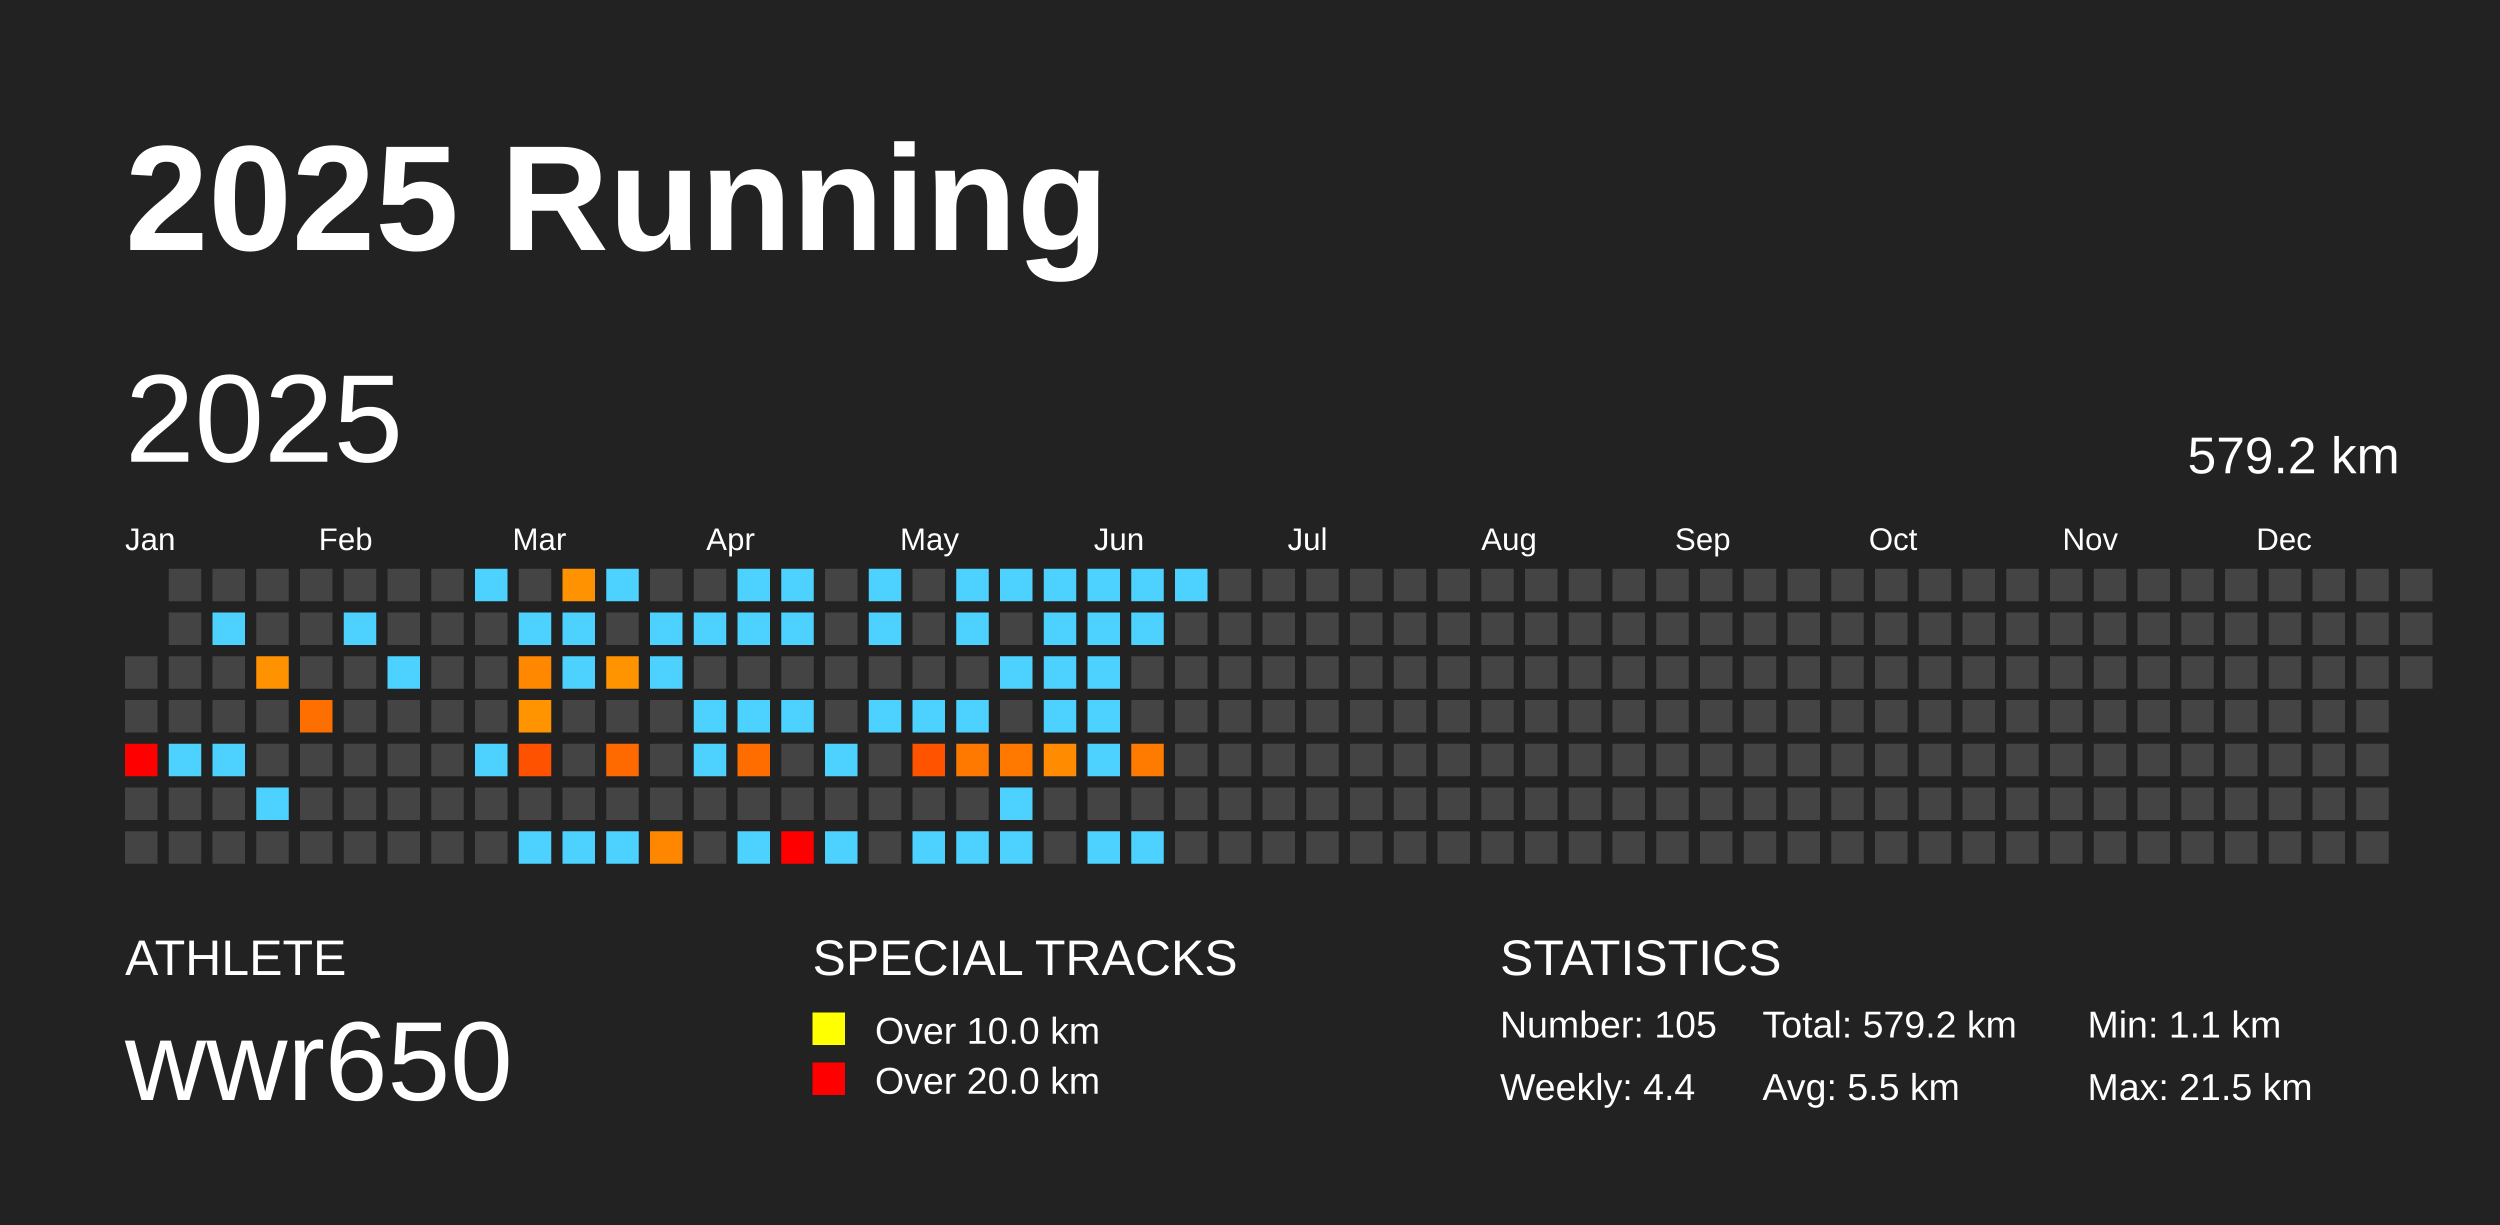
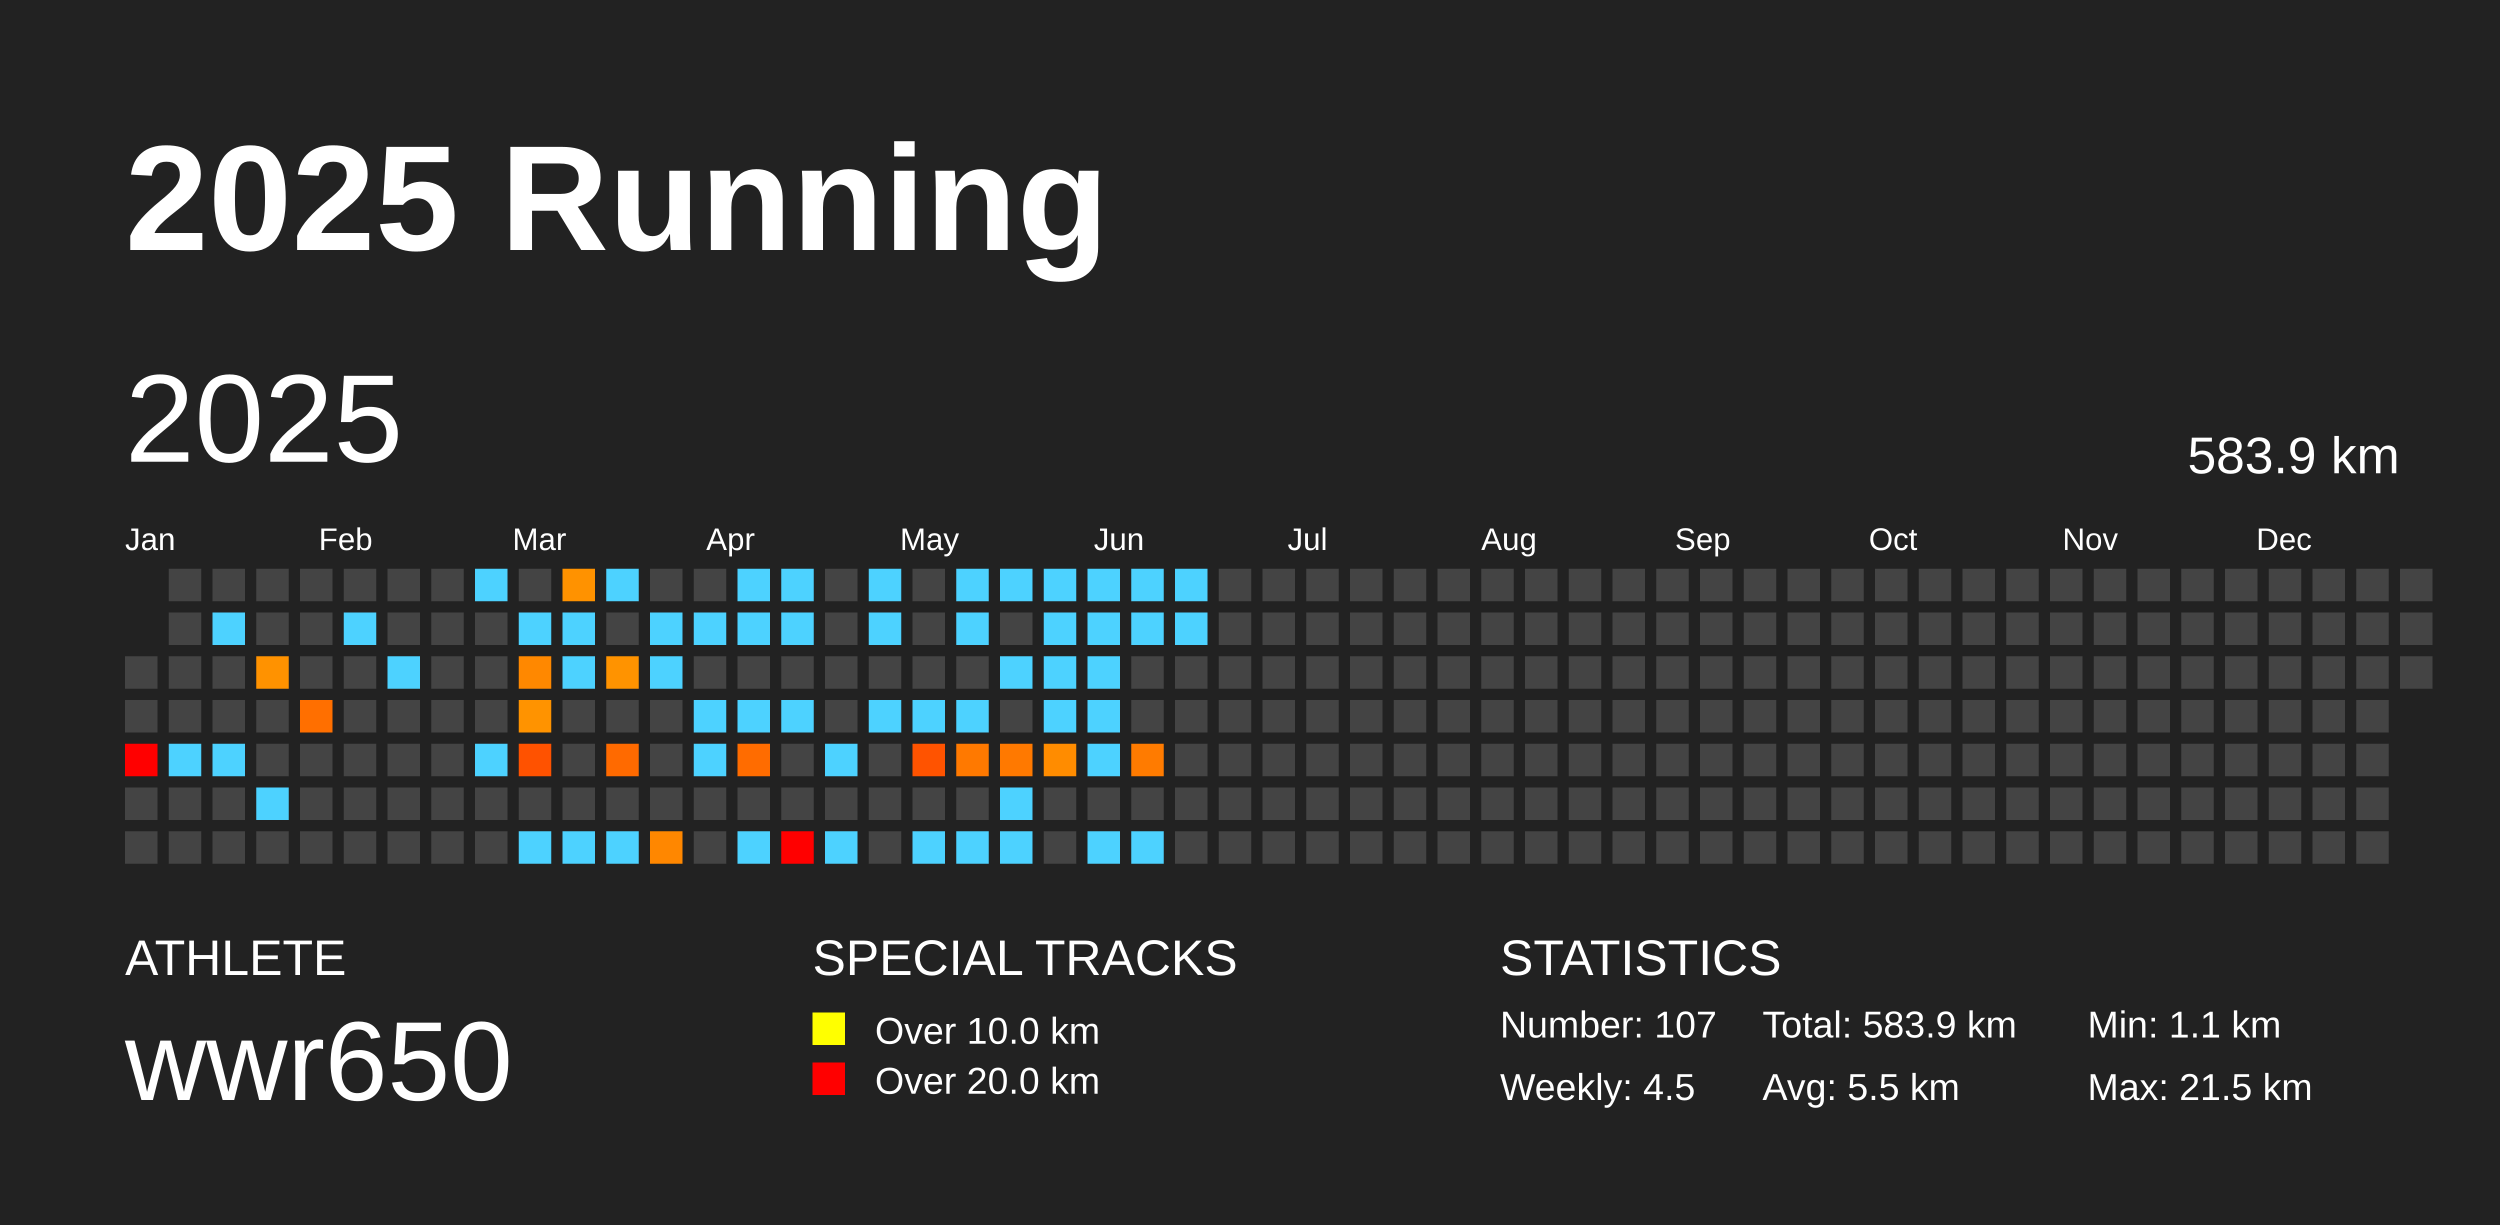
<svg xmlns="http://www.w3.org/2000/svg" baseProfile="full" height="98mm" version="1.1" viewBox="0,0,200,98" width="200mm">
  <defs />
  <rect fill="#222222" height="98" width="200" x="0" y="0" />
  <text fill="#FFFFFF" style="font-size:12px; font-family:Arial; font-weight:bold;" x="10" y="20">2025 Running</text>
  <text fill="#FFFFFF" style="font-size:4px; font-family:Arial" x="10" y="78">ATHLETE</text>
  <text fill="#FFFFFF" style="font-size:9px; font-family:Arial" x="10" y="88">wwr650</text>
  <text fill="#FFFFFF" style="font-size:4px; font-family:Arial" x="65" y="78">SPECIAL TRACKS</text>
  <rect fill="yellow" height="2.6" width="2.6" x="65" y="81" />
  <text fill="#FFFFFF" style="font-size:3px; font-family:Arial" x="70" y="83.5">Over 10.0 km</text>
  <rect fill="red" height="2.6" width="2.6" x="65" y="85" />
  <text fill="#FFFFFF" style="font-size:3px; font-family:Arial" x="70" y="87.5">Over 20.0 km</text>
  <text fill="#FFFFFF" style="font-size:4px; font-family:Arial" x="120" y="78">STATISTICS</text>
-   <text fill="#FFFFFF" style="font-size:3px; font-family:Arial" x="120" y="83">Number: 105</text>
-   <text fill="#FFFFFF" style="font-size:3px; font-family:Arial" x="120" y="88">Weekly: 4.4</text>
-   <text fill="#FFFFFF" style="font-size:3px; font-family:Arial" x="141" y="83">Total: 579.2 km</text>
+   <text fill="#FFFFFF" style="font-size:3px; font-family:Arial" x="120" y="83">Number: 107</text>
+   <text fill="#FFFFFF" style="font-size:3px; font-family:Arial" x="120" y="88">Weekly: 4.5</text>
+   <text fill="#FFFFFF" style="font-size:3px; font-family:Arial" x="141" y="83">Total: 583.9 km</text>
  <text fill="#FFFFFF" style="font-size:3px; font-family:Arial" x="141" y="88">Avg: 5.5 km</text>
  <text fill="#FFFFFF" style="font-size:3px; font-family:Arial" x="167" y="83">Min: 1.1 km</text>
  <text fill="#FFFFFF" style="font-size:3px; font-family:Arial" x="167" y="88">Max: 21.5 km</text>
  <text dominant-baseline="hanging" fill="#FFFFFF" style="font-size:10.0px; font-family:Arial;" x="10" y="30">2025</text>
-   <text dominant-baseline="hanging" fill="#FFFFFF" style="font-size:4.125px; font-family:Arial;" x="175" y="35">579.2 km</text>
+   <text dominant-baseline="hanging" fill="#FFFFFF" style="font-size:4.125px; font-family:Arial;" x="175" y="35">583.9 km</text>
  <text fill="#FFFFFF" style="font-size:2.5px; font-family:Arial" x="10.0" y="44">Jan</text>
  <text fill="#FFFFFF" style="font-size:2.5px; font-family:Arial" x="25.5" y="44">Feb</text>
  <text fill="#FFFFFF" style="font-size:2.5px; font-family:Arial" x="41.0" y="44">Mar</text>
  <text fill="#FFFFFF" style="font-size:2.5px; font-family:Arial" x="56.5" y="44">Apr</text>
  <text fill="#FFFFFF" style="font-size:2.5px; font-family:Arial" x="72.0" y="44">May</text>
  <text fill="#FFFFFF" style="font-size:2.5px; font-family:Arial" x="87.5" y="44">Jun</text>
  <text fill="#FFFFFF" style="font-size:2.5px; font-family:Arial" x="103.0" y="44">Jul</text>
  <text fill="#FFFFFF" style="font-size:2.5px; font-family:Arial" x="118.5" y="44">Aug</text>
  <text fill="#FFFFFF" style="font-size:2.5px; font-family:Arial" x="134.0" y="44">Sep</text>
  <text fill="#FFFFFF" style="font-size:2.5px; font-family:Arial" x="149.5" y="44">Oct</text>
  <text fill="#FFFFFF" style="font-size:2.5px; font-family:Arial" x="165.0" y="44">Nov</text>
  <text fill="#FFFFFF" style="font-size:2.5px; font-family:Arial" x="180.5" y="44">Dec</text>
  <rect fill="#444444" height="2.6" width="2.6" x="10.0" y="52.5" />
  <rect fill="#444444" height="2.6" width="2.6" x="10.0" y="56.0" />
  <rect fill="red" height="2.6" width="2.6" x="10.0" y="59.5" />
  <rect fill="#444444" height="2.6" width="2.6" x="10.0" y="63.0" />
  <rect fill="#444444" height="2.6" width="2.6" x="10.0" y="66.5" />
  <rect fill="#444444" height="2.6" width="2.6" x="13.5" y="45.5" />
  <rect fill="#444444" height="2.6" width="2.6" x="13.5" y="49.0" />
  <rect fill="#444444" height="2.6" width="2.6" x="13.5" y="52.5" />
  <rect fill="#444444" height="2.6" width="2.6" x="13.5" y="56.0" />
  <rect fill="#4dd2ff" height="2.6" width="2.6" x="13.5" y="59.5" />
  <rect fill="#444444" height="2.6" width="2.6" x="13.5" y="63.0" />
  <rect fill="#444444" height="2.6" width="2.6" x="13.5" y="66.5" />
  <rect fill="#444444" height="2.6" width="2.6" x="17.0" y="45.5" />
  <rect fill="#4dd2ff" height="2.6" width="2.6" x="17.0" y="49.0" />
  <rect fill="#444444" height="2.6" width="2.6" x="17.0" y="52.5" />
  <rect fill="#444444" height="2.6" width="2.6" x="17.0" y="56.0" />
  <rect fill="#4dd2ff" height="2.6" width="2.6" x="17.0" y="59.5" />
  <rect fill="#444444" height="2.6" width="2.6" x="17.0" y="63.0" />
  <rect fill="#444444" height="2.6" width="2.6" x="17.0" y="66.5" />
  <rect fill="#444444" height="2.6" width="2.6" x="20.5" y="45.5" />
  <rect fill="#444444" height="2.6" width="2.6" x="20.5" y="49.0" />
  <rect fill="#ff9200" height="2.6" width="2.6" x="20.5" y="52.5" />
  <rect fill="#444444" height="2.6" width="2.6" x="20.5" y="56.0" />
  <rect fill="#444444" height="2.6" width="2.6" x="20.5" y="59.5" />
  <rect fill="#4dd2ff" height="2.6" width="2.6" x="20.5" y="63.0" />
  <rect fill="#444444" height="2.6" width="2.6" x="20.5" y="66.5" />
  <rect fill="#444444" height="2.6" width="2.6" x="24.0" y="45.5" />
  <rect fill="#444444" height="2.6" width="2.6" x="24.0" y="49.0" />
  <rect fill="#444444" height="2.6" width="2.6" x="24.0" y="52.5" />
  <rect fill="#ff6f00" height="2.6" width="2.6" x="24.0" y="56.0" />
  <rect fill="#444444" height="2.6" width="2.6" x="24.0" y="59.5" />
  <rect fill="#444444" height="2.6" width="2.6" x="24.0" y="63.0" />
  <rect fill="#444444" height="2.6" width="2.6" x="24.0" y="66.5" />
  <rect fill="#444444" height="2.6" width="2.6" x="27.5" y="45.5" />
  <rect fill="#4dd2ff" height="2.6" width="2.6" x="27.5" y="49.0" />
  <rect fill="#444444" height="2.6" width="2.6" x="27.5" y="52.5" />
  <rect fill="#444444" height="2.6" width="2.6" x="27.5" y="56.0" />
  <rect fill="#444444" height="2.6" width="2.6" x="27.5" y="59.5" />
  <rect fill="#444444" height="2.6" width="2.6" x="27.5" y="63.0" />
  <rect fill="#444444" height="2.6" width="2.6" x="27.5" y="66.5" />
  <rect fill="#444444" height="2.6" width="2.6" x="31.0" y="45.5" />
  <rect fill="#444444" height="2.6" width="2.6" x="31.0" y="49.0" />
  <rect fill="#4dd2ff" height="2.6" width="2.6" x="31.0" y="52.5" />
  <rect fill="#444444" height="2.6" width="2.6" x="31.0" y="56.0" />
  <rect fill="#444444" height="2.6" width="2.6" x="31.0" y="59.5" />
  <rect fill="#444444" height="2.6" width="2.6" x="31.0" y="63.0" />
  <rect fill="#444444" height="2.6" width="2.6" x="31.0" y="66.5" />
  <rect fill="#444444" height="2.6" width="2.6" x="34.5" y="45.5" />
  <rect fill="#444444" height="2.6" width="2.6" x="34.5" y="49.0" />
  <rect fill="#444444" height="2.6" width="2.6" x="34.5" y="52.5" />
  <rect fill="#444444" height="2.6" width="2.6" x="34.5" y="56.0" />
  <rect fill="#444444" height="2.6" width="2.6" x="34.5" y="59.5" />
  <rect fill="#444444" height="2.6" width="2.6" x="34.5" y="63.0" />
  <rect fill="#444444" height="2.6" width="2.6" x="34.5" y="66.5" />
  <rect fill="#4dd2ff" height="2.6" width="2.6" x="38.0" y="45.5" />
  <rect fill="#444444" height="2.6" width="2.6" x="38.0" y="49.0" />
  <rect fill="#444444" height="2.6" width="2.6" x="38.0" y="52.5" />
  <rect fill="#444444" height="2.6" width="2.6" x="38.0" y="56.0" />
  <rect fill="#4dd2ff" height="2.6" width="2.6" x="38.0" y="59.5" />
  <rect fill="#444444" height="2.6" width="2.6" x="38.0" y="63.0" />
  <rect fill="#444444" height="2.6" width="2.6" x="38.0" y="66.5" />
  <rect fill="#444444" height="2.6" width="2.6" x="41.5" y="45.5" />
  <rect fill="#4dd2ff" height="2.6" width="2.6" x="41.5" y="49.0" />
  <rect fill="#ff8800" height="2.6" width="2.6" x="41.5" y="52.5" />
  <rect fill="#ff9300" height="2.6" width="2.6" x="41.5" y="56.0" />
  <rect fill="#ff5200" height="2.6" width="2.6" x="41.5" y="59.5" />
  <rect fill="#444444" height="2.6" width="2.6" x="41.5" y="63.0" />
  <rect fill="#4dd2ff" height="2.6" width="2.6" x="41.5" y="66.5" />
  <rect fill="#ff9200" height="2.6" width="2.6" x="45.0" y="45.5" />
  <rect fill="#4dd2ff" height="2.6" width="2.6" x="45.0" y="49.0" />
  <rect fill="#4dd2ff" height="2.6" width="2.6" x="45.0" y="52.5" />
  <rect fill="#444444" height="2.6" width="2.6" x="45.0" y="56.0" />
  <rect fill="#444444" height="2.6" width="2.6" x="45.0" y="59.5" />
  <rect fill="#444444" height="2.6" width="2.6" x="45.0" y="63.0" />
  <rect fill="#4dd2ff" height="2.6" width="2.6" x="45.0" y="66.5" />
  <rect fill="#4dd2ff" height="2.6" width="2.6" x="48.5" y="45.5" />
  <rect fill="#444444" height="2.6" width="2.6" x="48.5" y="49.0" />
  <rect fill="#ff9300" height="2.6" width="2.6" x="48.5" y="52.5" />
  <rect fill="#444444" height="2.6" width="2.6" x="48.5" y="56.0" />
  <rect fill="#ff6a00" height="2.6" width="2.6" x="48.5" y="59.5" />
  <rect fill="#444444" height="2.6" width="2.6" x="48.5" y="63.0" />
  <rect fill="#4dd2ff" height="2.6" width="2.6" x="48.5" y="66.5" />
  <rect fill="#444444" height="2.6" width="2.6" x="52.0" y="45.5" />
  <rect fill="#4dd2ff" height="2.6" width="2.6" x="52.0" y="49.0" />
  <rect fill="#4dd2ff" height="2.6" width="2.6" x="52.0" y="52.5" />
  <rect fill="#444444" height="2.6" width="2.6" x="52.0" y="56.0" />
  <rect fill="#444444" height="2.6" width="2.6" x="52.0" y="59.5" />
  <rect fill="#444444" height="2.6" width="2.6" x="52.0" y="63.0" />
  <rect fill="#ff8700" height="2.6" width="2.6" x="52.0" y="66.5" />
  <rect fill="#444444" height="2.6" width="2.6" x="55.5" y="45.5" />
  <rect fill="#4dd2ff" height="2.6" width="2.6" x="55.5" y="49.0" />
  <rect fill="#444444" height="2.6" width="2.6" x="55.5" y="52.5" />
  <rect fill="#4dd2ff" height="2.6" width="2.6" x="55.5" y="56.0" />
  <rect fill="#4dd2ff" height="2.6" width="2.6" x="55.5" y="59.5" />
  <rect fill="#444444" height="2.6" width="2.6" x="55.5" y="63.0" />
  <rect fill="#444444" height="2.6" width="2.6" x="55.5" y="66.5" />
  <rect fill="#4dd2ff" height="2.6" width="2.6" x="59.0" y="45.5" />
  <rect fill="#4dd2ff" height="2.6" width="2.6" x="59.0" y="49.0" />
  <rect fill="#444444" height="2.6" width="2.6" x="59.0" y="52.5" />
  <rect fill="#4dd2ff" height="2.6" width="2.6" x="59.0" y="56.0" />
  <rect fill="#ff6c00" height="2.6" width="2.6" x="59.0" y="59.5" />
  <rect fill="#444444" height="2.6" width="2.6" x="59.0" y="63.0" />
  <rect fill="#4dd2ff" height="2.6" width="2.6" x="59.0" y="66.5" />
  <rect fill="#4dd2ff" height="2.6" width="2.6" x="62.5" y="45.5" />
  <rect fill="#4dd2ff" height="2.6" width="2.6" x="62.5" y="49.0" />
  <rect fill="#444444" height="2.6" width="2.6" x="62.5" y="52.5" />
  <rect fill="#4dd2ff" height="2.6" width="2.6" x="62.5" y="56.0" />
  <rect fill="#444444" height="2.6" width="2.6" x="62.5" y="59.5" />
  <rect fill="#444444" height="2.6" width="2.6" x="62.5" y="63.0" />
  <rect fill="red" height="2.6" width="2.6" x="62.5" y="66.5" />
  <rect fill="#444444" height="2.6" width="2.6" x="66.0" y="45.5" />
  <rect fill="#444444" height="2.6" width="2.6" x="66.0" y="49.0" />
  <rect fill="#444444" height="2.6" width="2.6" x="66.0" y="52.5" />
  <rect fill="#444444" height="2.6" width="2.6" x="66.0" y="56.0" />
  <rect fill="#4dd2ff" height="2.6" width="2.6" x="66.0" y="59.5" />
  <rect fill="#444444" height="2.6" width="2.6" x="66.0" y="63.0" />
  <rect fill="#4dd2ff" height="2.6" width="2.6" x="66.0" y="66.5" />
  <rect fill="#4dd2ff" height="2.6" width="2.6" x="69.5" y="45.5" />
  <rect fill="#4dd2ff" height="2.6" width="2.6" x="69.5" y="49.0" />
  <rect fill="#444444" height="2.6" width="2.6" x="69.5" y="52.5" />
  <rect fill="#4dd2ff" height="2.6" width="2.6" x="69.5" y="56.0" />
  <rect fill="#444444" height="2.6" width="2.6" x="69.5" y="59.5" />
  <rect fill="#444444" height="2.6" width="2.6" x="69.5" y="63.0" />
  <rect fill="#444444" height="2.6" width="2.6" x="69.5" y="66.5" />
  <rect fill="#444444" height="2.6" width="2.6" x="73.0" y="45.5" />
  <rect fill="#444444" height="2.6" width="2.6" x="73.0" y="49.0" />
  <rect fill="#444444" height="2.6" width="2.6" x="73.0" y="52.5" />
  <rect fill="#4dd2ff" height="2.6" width="2.6" x="73.0" y="56.0" />
  <rect fill="#ff5300" height="2.6" width="2.6" x="73.0" y="59.5" />
  <rect fill="#444444" height="2.6" width="2.6" x="73.0" y="63.0" />
  <rect fill="#4dd2ff" height="2.6" width="2.6" x="73.0" y="66.5" />
  <rect fill="#4dd2ff" height="2.6" width="2.6" x="76.5" y="45.5" />
  <rect fill="#4dd2ff" height="2.6" width="2.6" x="76.5" y="49.0" />
  <rect fill="#444444" height="2.6" width="2.6" x="76.5" y="52.5" />
  <rect fill="#4dd2ff" height="2.6" width="2.6" x="76.5" y="56.0" />
  <rect fill="#ff7900" height="2.6" width="2.6" x="76.5" y="59.5" />
  <rect fill="#444444" height="2.6" width="2.6" x="76.5" y="63.0" />
  <rect fill="#4dd2ff" height="2.6" width="2.6" x="76.5" y="66.5" />
  <rect fill="#4dd2ff" height="2.6" width="2.6" x="80.0" y="45.5" />
  <rect fill="#444444" height="2.6" width="2.6" x="80.0" y="49.0" />
  <rect fill="#4dd2ff" height="2.6" width="2.6" x="80.0" y="52.5" />
  <rect fill="#444444" height="2.6" width="2.6" x="80.0" y="56.0" />
  <rect fill="#ff7900" height="2.6" width="2.6" x="80.0" y="59.5" />
  <rect fill="#4dd2ff" height="2.6" width="2.6" x="80.0" y="63.0" />
  <rect fill="#4dd2ff" height="2.6" width="2.6" x="80.0" y="66.5" />
  <rect fill="#4dd2ff" height="2.6" width="2.6" x="83.5" y="45.5" />
  <rect fill="#4dd2ff" height="2.6" width="2.6" x="83.5" y="49.0" />
  <rect fill="#4dd2ff" height="2.6" width="2.6" x="83.5" y="52.5" />
  <rect fill="#4dd2ff" height="2.6" width="2.6" x="83.5" y="56.0" />
  <rect fill="#ff8c00" height="2.6" width="2.6" x="83.5" y="59.5" />
  <rect fill="#444444" height="2.6" width="2.6" x="83.5" y="63.0" />
  <rect fill="#444444" height="2.6" width="2.6" x="83.5" y="66.5" />
  <rect fill="#4dd2ff" height="2.6" width="2.6" x="87.0" y="45.5" />
  <rect fill="#4dd2ff" height="2.6" width="2.6" x="87.0" y="49.0" />
  <rect fill="#4dd2ff" height="2.6" width="2.6" x="87.0" y="52.5" />
  <rect fill="#4dd2ff" height="2.6" width="2.6" x="87.0" y="56.0" />
  <rect fill="#4dd2ff" height="2.6" width="2.6" x="87.0" y="59.5" />
  <rect fill="#444444" height="2.6" width="2.6" x="87.0" y="63.0" />
  <rect fill="#4dd2ff" height="2.6" width="2.6" x="87.0" y="66.5" />
  <rect fill="#4dd2ff" height="2.6" width="2.6" x="90.5" y="45.5" />
  <rect fill="#4dd2ff" height="2.6" width="2.6" x="90.5" y="49.0" />
  <rect fill="#444444" height="2.6" width="2.6" x="90.5" y="52.5" />
  <rect fill="#444444" height="2.6" width="2.6" x="90.5" y="56.0" />
  <rect fill="#ff7b00" height="2.6" width="2.6" x="90.5" y="59.5" />
  <rect fill="#444444" height="2.6" width="2.6" x="90.5" y="63.0" />
  <rect fill="#4dd2ff" height="2.6" width="2.6" x="90.5" y="66.5" />
  <rect fill="#4dd2ff" height="2.6" width="2.6" x="94.0" y="45.5" />
-   <rect fill="#444444" height="2.6" width="2.6" x="94.0" y="49.0" />
+   <rect fill="#4dd2ff" height="2.6" width="2.6" x="94.0" y="49.0" />
  <rect fill="#444444" height="2.6" width="2.6" x="94.0" y="52.5" />
  <rect fill="#444444" height="2.6" width="2.6" x="94.0" y="56.0" />
  <rect fill="#444444" height="2.6" width="2.6" x="94.0" y="59.5" />
  <rect fill="#444444" height="2.6" width="2.6" x="94.0" y="63.0" />
  <rect fill="#444444" height="2.6" width="2.6" x="94.0" y="66.5" />
  <rect fill="#444444" height="2.6" width="2.6" x="97.5" y="45.5" />
  <rect fill="#444444" height="2.6" width="2.6" x="97.5" y="49.0" />
  <rect fill="#444444" height="2.6" width="2.6" x="97.5" y="52.5" />
  <rect fill="#444444" height="2.6" width="2.6" x="97.5" y="56.0" />
  <rect fill="#444444" height="2.6" width="2.6" x="97.5" y="59.5" />
  <rect fill="#444444" height="2.6" width="2.6" x="97.5" y="63.0" />
  <rect fill="#444444" height="2.6" width="2.6" x="97.5" y="66.5" />
  <rect fill="#444444" height="2.6" width="2.6" x="101.0" y="45.5" />
  <rect fill="#444444" height="2.6" width="2.6" x="101.0" y="49.0" />
  <rect fill="#444444" height="2.6" width="2.6" x="101.0" y="52.5" />
  <rect fill="#444444" height="2.6" width="2.6" x="101.0" y="56.0" />
  <rect fill="#444444" height="2.6" width="2.6" x="101.0" y="59.5" />
  <rect fill="#444444" height="2.6" width="2.6" x="101.0" y="63.0" />
  <rect fill="#444444" height="2.6" width="2.6" x="101.0" y="66.5" />
  <rect fill="#444444" height="2.6" width="2.6" x="104.5" y="45.5" />
  <rect fill="#444444" height="2.6" width="2.6" x="104.5" y="49.0" />
  <rect fill="#444444" height="2.6" width="2.6" x="104.5" y="52.5" />
  <rect fill="#444444" height="2.6" width="2.6" x="104.5" y="56.0" />
  <rect fill="#444444" height="2.6" width="2.6" x="104.5" y="59.5" />
  <rect fill="#444444" height="2.6" width="2.6" x="104.5" y="63.0" />
  <rect fill="#444444" height="2.6" width="2.6" x="104.5" y="66.5" />
  <rect fill="#444444" height="2.6" width="2.6" x="108.0" y="45.5" />
  <rect fill="#444444" height="2.6" width="2.6" x="108.0" y="49.0" />
  <rect fill="#444444" height="2.6" width="2.6" x="108.0" y="52.5" />
  <rect fill="#444444" height="2.6" width="2.6" x="108.0" y="56.0" />
  <rect fill="#444444" height="2.6" width="2.6" x="108.0" y="59.5" />
  <rect fill="#444444" height="2.6" width="2.6" x="108.0" y="63.0" />
  <rect fill="#444444" height="2.6" width="2.6" x="108.0" y="66.5" />
  <rect fill="#444444" height="2.6" width="2.6" x="111.5" y="45.5" />
  <rect fill="#444444" height="2.6" width="2.6" x="111.5" y="49.0" />
  <rect fill="#444444" height="2.6" width="2.6" x="111.5" y="52.5" />
  <rect fill="#444444" height="2.6" width="2.6" x="111.5" y="56.0" />
  <rect fill="#444444" height="2.6" width="2.6" x="111.5" y="59.5" />
  <rect fill="#444444" height="2.6" width="2.6" x="111.5" y="63.0" />
  <rect fill="#444444" height="2.6" width="2.6" x="111.5" y="66.5" />
  <rect fill="#444444" height="2.6" width="2.6" x="115.0" y="45.5" />
  <rect fill="#444444" height="2.6" width="2.6" x="115.0" y="49.0" />
  <rect fill="#444444" height="2.6" width="2.6" x="115.0" y="52.5" />
  <rect fill="#444444" height="2.6" width="2.6" x="115.0" y="56.0" />
  <rect fill="#444444" height="2.6" width="2.6" x="115.0" y="59.5" />
  <rect fill="#444444" height="2.6" width="2.6" x="115.0" y="63.0" />
  <rect fill="#444444" height="2.6" width="2.6" x="115.0" y="66.5" />
  <rect fill="#444444" height="2.6" width="2.6" x="118.5" y="45.5" />
  <rect fill="#444444" height="2.6" width="2.6" x="118.5" y="49.0" />
  <rect fill="#444444" height="2.6" width="2.6" x="118.5" y="52.5" />
  <rect fill="#444444" height="2.6" width="2.6" x="118.5" y="56.0" />
  <rect fill="#444444" height="2.6" width="2.6" x="118.5" y="59.5" />
  <rect fill="#444444" height="2.6" width="2.6" x="118.5" y="63.0" />
  <rect fill="#444444" height="2.6" width="2.6" x="118.5" y="66.5" />
  <rect fill="#444444" height="2.6" width="2.6" x="122.0" y="45.5" />
  <rect fill="#444444" height="2.6" width="2.6" x="122.0" y="49.0" />
  <rect fill="#444444" height="2.6" width="2.6" x="122.0" y="52.5" />
  <rect fill="#444444" height="2.6" width="2.6" x="122.0" y="56.0" />
  <rect fill="#444444" height="2.6" width="2.6" x="122.0" y="59.5" />
  <rect fill="#444444" height="2.6" width="2.6" x="122.0" y="63.0" />
  <rect fill="#444444" height="2.6" width="2.6" x="122.0" y="66.5" />
  <rect fill="#444444" height="2.6" width="2.6" x="125.5" y="45.5" />
  <rect fill="#444444" height="2.6" width="2.6" x="125.5" y="49.0" />
  <rect fill="#444444" height="2.6" width="2.6" x="125.5" y="52.5" />
  <rect fill="#444444" height="2.6" width="2.6" x="125.5" y="56.0" />
  <rect fill="#444444" height="2.6" width="2.6" x="125.5" y="59.5" />
  <rect fill="#444444" height="2.6" width="2.6" x="125.5" y="63.0" />
  <rect fill="#444444" height="2.6" width="2.6" x="125.5" y="66.5" />
  <rect fill="#444444" height="2.6" width="2.6" x="129.0" y="45.5" />
  <rect fill="#444444" height="2.6" width="2.6" x="129.0" y="49.0" />
  <rect fill="#444444" height="2.6" width="2.6" x="129.0" y="52.5" />
  <rect fill="#444444" height="2.6" width="2.6" x="129.0" y="56.0" />
  <rect fill="#444444" height="2.6" width="2.6" x="129.0" y="59.5" />
  <rect fill="#444444" height="2.6" width="2.6" x="129.0" y="63.0" />
  <rect fill="#444444" height="2.6" width="2.6" x="129.0" y="66.5" />
  <rect fill="#444444" height="2.6" width="2.6" x="132.5" y="45.5" />
  <rect fill="#444444" height="2.6" width="2.6" x="132.5" y="49.0" />
  <rect fill="#444444" height="2.6" width="2.6" x="132.5" y="52.5" />
  <rect fill="#444444" height="2.6" width="2.6" x="132.5" y="56.0" />
  <rect fill="#444444" height="2.6" width="2.6" x="132.5" y="59.5" />
  <rect fill="#444444" height="2.6" width="2.6" x="132.5" y="63.0" />
  <rect fill="#444444" height="2.6" width="2.6" x="132.5" y="66.5" />
  <rect fill="#444444" height="2.6" width="2.6" x="136.0" y="45.5" />
  <rect fill="#444444" height="2.6" width="2.6" x="136.0" y="49.0" />
  <rect fill="#444444" height="2.6" width="2.6" x="136.0" y="52.5" />
  <rect fill="#444444" height="2.6" width="2.6" x="136.0" y="56.0" />
  <rect fill="#444444" height="2.6" width="2.6" x="136.0" y="59.5" />
  <rect fill="#444444" height="2.6" width="2.6" x="136.0" y="63.0" />
  <rect fill="#444444" height="2.6" width="2.6" x="136.0" y="66.5" />
  <rect fill="#444444" height="2.6" width="2.6" x="139.5" y="45.5" />
  <rect fill="#444444" height="2.6" width="2.6" x="139.5" y="49.0" />
  <rect fill="#444444" height="2.6" width="2.6" x="139.5" y="52.5" />
  <rect fill="#444444" height="2.6" width="2.6" x="139.5" y="56.0" />
  <rect fill="#444444" height="2.6" width="2.6" x="139.5" y="59.5" />
  <rect fill="#444444" height="2.6" width="2.6" x="139.5" y="63.0" />
  <rect fill="#444444" height="2.6" width="2.6" x="139.5" y="66.5" />
  <rect fill="#444444" height="2.6" width="2.6" x="143.0" y="45.5" />
  <rect fill="#444444" height="2.6" width="2.6" x="143.0" y="49.0" />
  <rect fill="#444444" height="2.6" width="2.6" x="143.0" y="52.5" />
  <rect fill="#444444" height="2.6" width="2.6" x="143.0" y="56.0" />
  <rect fill="#444444" height="2.6" width="2.6" x="143.0" y="59.5" />
  <rect fill="#444444" height="2.6" width="2.6" x="143.0" y="63.0" />
  <rect fill="#444444" height="2.6" width="2.6" x="143.0" y="66.5" />
  <rect fill="#444444" height="2.6" width="2.6" x="146.5" y="45.5" />
  <rect fill="#444444" height="2.6" width="2.6" x="146.5" y="49.0" />
  <rect fill="#444444" height="2.6" width="2.6" x="146.5" y="52.5" />
  <rect fill="#444444" height="2.6" width="2.6" x="146.5" y="56.0" />
  <rect fill="#444444" height="2.6" width="2.6" x="146.5" y="59.5" />
  <rect fill="#444444" height="2.6" width="2.6" x="146.5" y="63.0" />
  <rect fill="#444444" height="2.6" width="2.6" x="146.5" y="66.5" />
  <rect fill="#444444" height="2.6" width="2.6" x="150.0" y="45.5" />
  <rect fill="#444444" height="2.6" width="2.6" x="150.0" y="49.0" />
  <rect fill="#444444" height="2.6" width="2.6" x="150.0" y="52.5" />
  <rect fill="#444444" height="2.6" width="2.6" x="150.0" y="56.0" />
  <rect fill="#444444" height="2.6" width="2.6" x="150.0" y="59.5" />
  <rect fill="#444444" height="2.6" width="2.6" x="150.0" y="63.0" />
  <rect fill="#444444" height="2.6" width="2.6" x="150.0" y="66.5" />
  <rect fill="#444444" height="2.6" width="2.6" x="153.5" y="45.5" />
  <rect fill="#444444" height="2.6" width="2.6" x="153.5" y="49.0" />
  <rect fill="#444444" height="2.6" width="2.6" x="153.5" y="52.5" />
  <rect fill="#444444" height="2.6" width="2.6" x="153.5" y="56.0" />
  <rect fill="#444444" height="2.6" width="2.6" x="153.5" y="59.5" />
  <rect fill="#444444" height="2.6" width="2.6" x="153.5" y="63.0" />
  <rect fill="#444444" height="2.6" width="2.6" x="153.5" y="66.5" />
  <rect fill="#444444" height="2.6" width="2.6" x="157.0" y="45.5" />
  <rect fill="#444444" height="2.6" width="2.6" x="157.0" y="49.0" />
  <rect fill="#444444" height="2.6" width="2.6" x="157.0" y="52.5" />
  <rect fill="#444444" height="2.6" width="2.6" x="157.0" y="56.0" />
  <rect fill="#444444" height="2.6" width="2.6" x="157.0" y="59.5" />
  <rect fill="#444444" height="2.6" width="2.6" x="157.0" y="63.0" />
  <rect fill="#444444" height="2.6" width="2.6" x="157.0" y="66.5" />
  <rect fill="#444444" height="2.6" width="2.6" x="160.5" y="45.5" />
  <rect fill="#444444" height="2.6" width="2.6" x="160.5" y="49.0" />
  <rect fill="#444444" height="2.6" width="2.6" x="160.5" y="52.5" />
  <rect fill="#444444" height="2.6" width="2.6" x="160.5" y="56.0" />
  <rect fill="#444444" height="2.6" width="2.6" x="160.5" y="59.5" />
  <rect fill="#444444" height="2.6" width="2.6" x="160.5" y="63.0" />
  <rect fill="#444444" height="2.6" width="2.6" x="160.5" y="66.5" />
  <rect fill="#444444" height="2.6" width="2.6" x="164.0" y="45.5" />
  <rect fill="#444444" height="2.6" width="2.6" x="164.0" y="49.0" />
  <rect fill="#444444" height="2.6" width="2.6" x="164.0" y="52.5" />
  <rect fill="#444444" height="2.6" width="2.6" x="164.0" y="56.0" />
  <rect fill="#444444" height="2.6" width="2.6" x="164.0" y="59.5" />
  <rect fill="#444444" height="2.6" width="2.6" x="164.0" y="63.0" />
  <rect fill="#444444" height="2.6" width="2.6" x="164.0" y="66.5" />
  <rect fill="#444444" height="2.6" width="2.6" x="167.5" y="45.5" />
  <rect fill="#444444" height="2.6" width="2.6" x="167.5" y="49.0" />
  <rect fill="#444444" height="2.6" width="2.6" x="167.5" y="52.5" />
  <rect fill="#444444" height="2.6" width="2.6" x="167.5" y="56.0" />
  <rect fill="#444444" height="2.6" width="2.6" x="167.5" y="59.5" />
  <rect fill="#444444" height="2.6" width="2.6" x="167.5" y="63.0" />
  <rect fill="#444444" height="2.6" width="2.6" x="167.5" y="66.5" />
  <rect fill="#444444" height="2.6" width="2.6" x="171.0" y="45.5" />
  <rect fill="#444444" height="2.6" width="2.6" x="171.0" y="49.0" />
  <rect fill="#444444" height="2.6" width="2.6" x="171.0" y="52.5" />
  <rect fill="#444444" height="2.6" width="2.6" x="171.0" y="56.0" />
  <rect fill="#444444" height="2.6" width="2.6" x="171.0" y="59.5" />
  <rect fill="#444444" height="2.6" width="2.6" x="171.0" y="63.0" />
  <rect fill="#444444" height="2.6" width="2.6" x="171.0" y="66.5" />
  <rect fill="#444444" height="2.6" width="2.6" x="174.5" y="45.5" />
  <rect fill="#444444" height="2.6" width="2.6" x="174.5" y="49.0" />
  <rect fill="#444444" height="2.6" width="2.6" x="174.5" y="52.5" />
  <rect fill="#444444" height="2.6" width="2.6" x="174.5" y="56.0" />
  <rect fill="#444444" height="2.6" width="2.6" x="174.5" y="59.5" />
  <rect fill="#444444" height="2.6" width="2.6" x="174.5" y="63.0" />
  <rect fill="#444444" height="2.6" width="2.6" x="174.5" y="66.5" />
  <rect fill="#444444" height="2.6" width="2.6" x="178.0" y="45.5" />
  <rect fill="#444444" height="2.6" width="2.6" x="178.0" y="49.0" />
  <rect fill="#444444" height="2.6" width="2.6" x="178.0" y="52.5" />
  <rect fill="#444444" height="2.6" width="2.6" x="178.0" y="56.0" />
  <rect fill="#444444" height="2.6" width="2.6" x="178.0" y="59.5" />
  <rect fill="#444444" height="2.6" width="2.6" x="178.0" y="63.0" />
  <rect fill="#444444" height="2.6" width="2.6" x="178.0" y="66.5" />
  <rect fill="#444444" height="2.6" width="2.6" x="181.5" y="45.5" />
  <rect fill="#444444" height="2.6" width="2.6" x="181.5" y="49.0" />
  <rect fill="#444444" height="2.6" width="2.6" x="181.5" y="52.5" />
  <rect fill="#444444" height="2.6" width="2.6" x="181.5" y="56.0" />
  <rect fill="#444444" height="2.6" width="2.6" x="181.5" y="59.5" />
  <rect fill="#444444" height="2.6" width="2.6" x="181.5" y="63.0" />
  <rect fill="#444444" height="2.6" width="2.6" x="181.5" y="66.5" />
  <rect fill="#444444" height="2.6" width="2.6" x="185.0" y="45.5" />
  <rect fill="#444444" height="2.6" width="2.6" x="185.0" y="49.0" />
  <rect fill="#444444" height="2.6" width="2.6" x="185.0" y="52.5" />
  <rect fill="#444444" height="2.6" width="2.6" x="185.0" y="56.0" />
  <rect fill="#444444" height="2.6" width="2.6" x="185.0" y="59.5" />
  <rect fill="#444444" height="2.6" width="2.6" x="185.0" y="63.0" />
  <rect fill="#444444" height="2.6" width="2.6" x="185.0" y="66.5" />
  <rect fill="#444444" height="2.6" width="2.6" x="188.5" y="45.5" />
  <rect fill="#444444" height="2.6" width="2.6" x="188.5" y="49.0" />
  <rect fill="#444444" height="2.6" width="2.6" x="188.5" y="52.5" />
  <rect fill="#444444" height="2.6" width="2.6" x="188.5" y="56.0" />
  <rect fill="#444444" height="2.6" width="2.6" x="188.5" y="59.5" />
  <rect fill="#444444" height="2.6" width="2.6" x="188.5" y="63.0" />
  <rect fill="#444444" height="2.6" width="2.6" x="188.5" y="66.5" />
  <rect fill="#444444" height="2.6" width="2.6" x="192.0" y="45.5" />
  <rect fill="#444444" height="2.6" width="2.6" x="192.0" y="49.0" />
  <rect fill="#444444" height="2.6" width="2.6" x="192.0" y="52.5" />
</svg>
